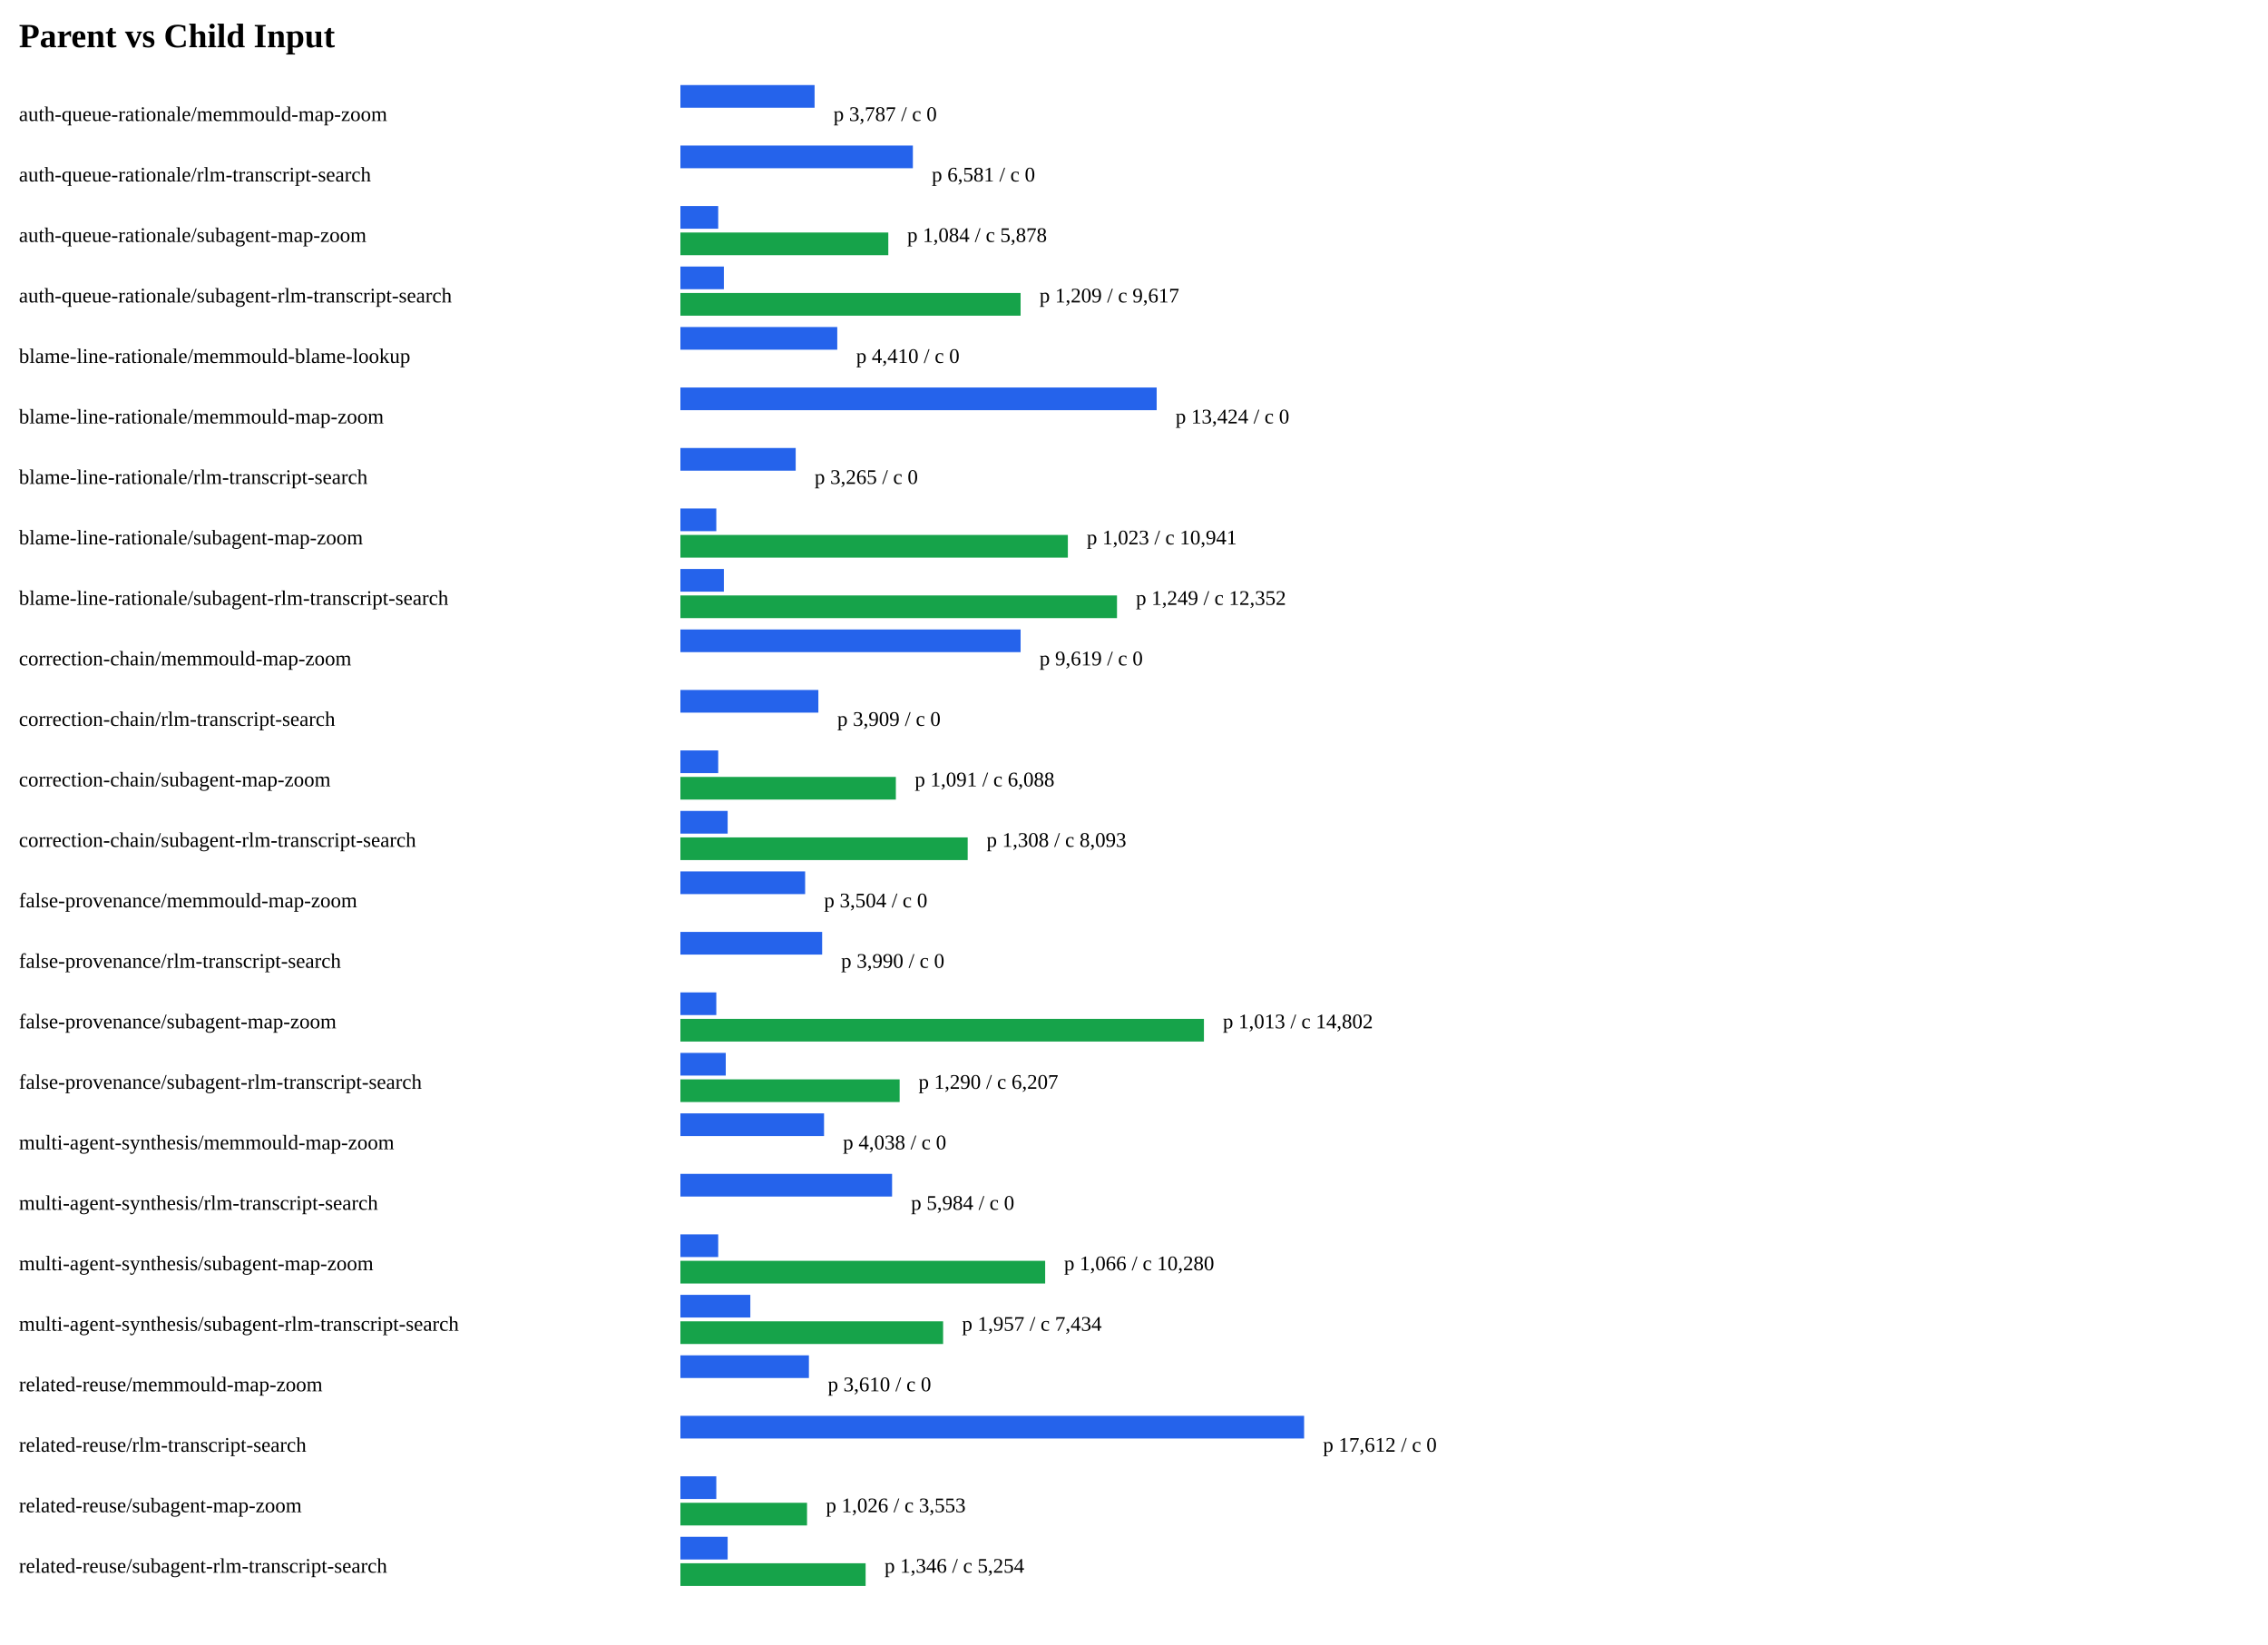
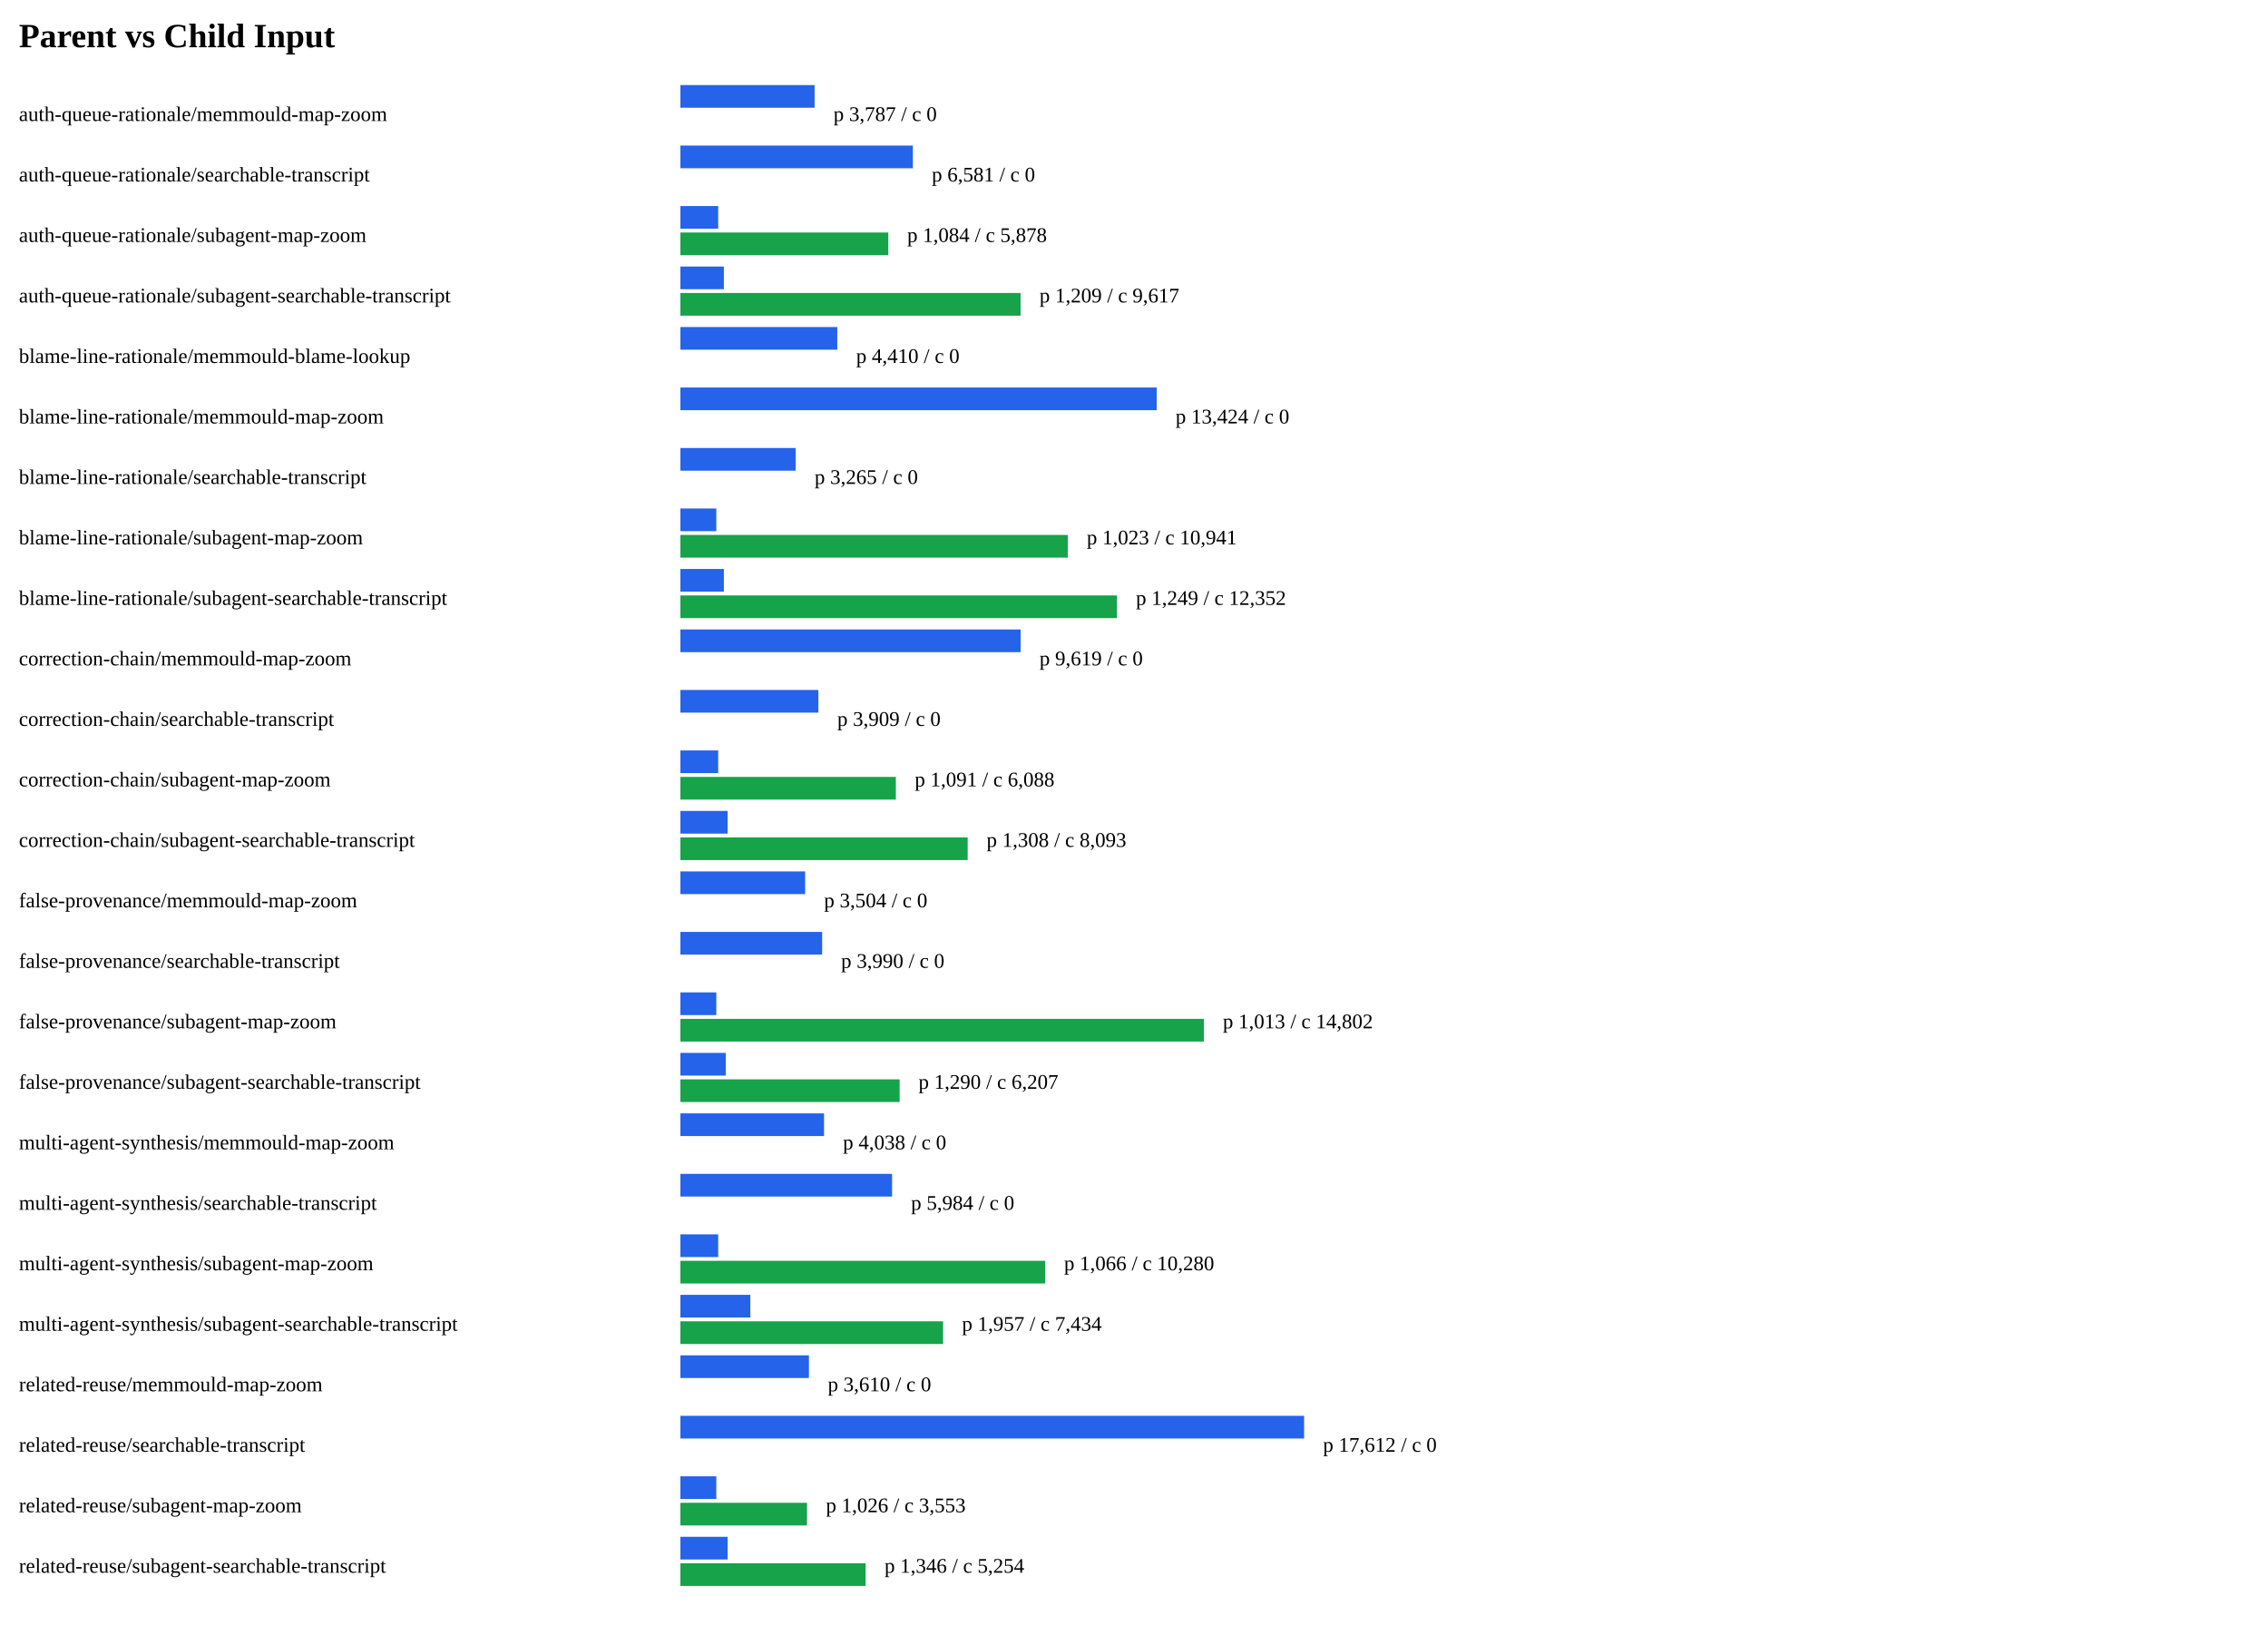
<svg xmlns="http://www.w3.org/2000/svg" width="1200" height="870">
  <text x="10" y="25" font-size="18" font-weight="bold">Parent vs Child Input</text>
  <text x="10" y="64" font-size="11">auth-queue-rationale/memmould-map-zoom</text>
  <rect x="360" y="45" width="71" height="12" fill="#2563eb" />
  <rect x="360" y="59" width="0" height="12" fill="#16a34a" />
  <text x="441" y="64" font-size="11">p 3,787 / c 0</text>
-   <text x="10" y="96" font-size="11">auth-queue-rationale/rlm-transcript-search</text>
+   <text x="10" y="96" font-size="11">auth-queue-rationale/searchable-transcript</text>
  <rect x="360" y="77" width="123" height="12" fill="#2563eb" />
  <rect x="360" y="91" width="0" height="12" fill="#16a34a" />
  <text x="493" y="96" font-size="11">p 6,581 / c 0</text>
  <text x="10" y="128" font-size="11">auth-queue-rationale/subagent-map-zoom</text>
  <rect x="360" y="109" width="20" height="12" fill="#2563eb" />
  <rect x="360" y="123" width="110" height="12" fill="#16a34a" />
  <text x="480" y="128" font-size="11">p 1,084 / c 5,878</text>
-   <text x="10" y="160" font-size="11">auth-queue-rationale/subagent-rlm-transcript-search</text>
+   <text x="10" y="160" font-size="11">auth-queue-rationale/subagent-searchable-transcript</text>
  <rect x="360" y="141" width="23" height="12" fill="#2563eb" />
  <rect x="360" y="155" width="180" height="12" fill="#16a34a" />
  <text x="550" y="160" font-size="11">p 1,209 / c 9,617</text>
  <text x="10" y="192" font-size="11">blame-line-rationale/memmould-blame-lookup</text>
  <rect x="360" y="173" width="83" height="12" fill="#2563eb" />
  <rect x="360" y="187" width="0" height="12" fill="#16a34a" />
  <text x="453" y="192" font-size="11">p 4,410 / c 0</text>
  <text x="10" y="224" font-size="11">blame-line-rationale/memmould-map-zoom</text>
  <rect x="360" y="205" width="252" height="12" fill="#2563eb" />
  <rect x="360" y="219" width="0" height="12" fill="#16a34a" />
  <text x="622" y="224" font-size="11">p 13,424 / c 0</text>
-   <text x="10" y="256" font-size="11">blame-line-rationale/rlm-transcript-search</text>
+   <text x="10" y="256" font-size="11">blame-line-rationale/searchable-transcript</text>
  <rect x="360" y="237" width="61" height="12" fill="#2563eb" />
  <rect x="360" y="251" width="0" height="12" fill="#16a34a" />
  <text x="431" y="256" font-size="11">p 3,265 / c 0</text>
  <text x="10" y="288" font-size="11">blame-line-rationale/subagent-map-zoom</text>
  <rect x="360" y="269" width="19" height="12" fill="#2563eb" />
  <rect x="360" y="283" width="205" height="12" fill="#16a34a" />
  <text x="575" y="288" font-size="11">p 1,023 / c 10,941</text>
-   <text x="10" y="320" font-size="11">blame-line-rationale/subagent-rlm-transcript-search</text>
+   <text x="10" y="320" font-size="11">blame-line-rationale/subagent-searchable-transcript</text>
  <rect x="360" y="301" width="23" height="12" fill="#2563eb" />
  <rect x="360" y="315" width="231" height="12" fill="#16a34a" />
  <text x="601" y="320" font-size="11">p 1,249 / c 12,352</text>
  <text x="10" y="352" font-size="11">correction-chain/memmould-map-zoom</text>
  <rect x="360" y="333" width="180" height="12" fill="#2563eb" />
  <rect x="360" y="347" width="0" height="12" fill="#16a34a" />
  <text x="550" y="352" font-size="11">p 9,619 / c 0</text>
-   <text x="10" y="384" font-size="11">correction-chain/rlm-transcript-search</text>
+   <text x="10" y="384" font-size="11">correction-chain/searchable-transcript</text>
  <rect x="360" y="365" width="73" height="12" fill="#2563eb" />
  <rect x="360" y="379" width="0" height="12" fill="#16a34a" />
  <text x="443" y="384" font-size="11">p 3,909 / c 0</text>
  <text x="10" y="416" font-size="11">correction-chain/subagent-map-zoom</text>
  <rect x="360" y="397" width="20" height="12" fill="#2563eb" />
  <rect x="360" y="411" width="114" height="12" fill="#16a34a" />
  <text x="484" y="416" font-size="11">p 1,091 / c 6,088</text>
-   <text x="10" y="448" font-size="11">correction-chain/subagent-rlm-transcript-search</text>
+   <text x="10" y="448" font-size="11">correction-chain/subagent-searchable-transcript</text>
  <rect x="360" y="429" width="25" height="12" fill="#2563eb" />
  <rect x="360" y="443" width="152" height="12" fill="#16a34a" />
  <text x="522" y="448" font-size="11">p 1,308 / c 8,093</text>
  <text x="10" y="480" font-size="11">false-provenance/memmould-map-zoom</text>
  <rect x="360" y="461" width="66" height="12" fill="#2563eb" />
  <rect x="360" y="475" width="0" height="12" fill="#16a34a" />
  <text x="436" y="480" font-size="11">p 3,504 / c 0</text>
-   <text x="10" y="512" font-size="11">false-provenance/rlm-transcript-search</text>
+   <text x="10" y="512" font-size="11">false-provenance/searchable-transcript</text>
  <rect x="360" y="493" width="75" height="12" fill="#2563eb" />
  <rect x="360" y="507" width="0" height="12" fill="#16a34a" />
  <text x="445" y="512" font-size="11">p 3,990 / c 0</text>
  <text x="10" y="544" font-size="11">false-provenance/subagent-map-zoom</text>
  <rect x="360" y="525" width="19" height="12" fill="#2563eb" />
  <rect x="360" y="539" width="277" height="12" fill="#16a34a" />
  <text x="647" y="544" font-size="11">p 1,013 / c 14,802</text>
-   <text x="10" y="576" font-size="11">false-provenance/subagent-rlm-transcript-search</text>
+   <text x="10" y="576" font-size="11">false-provenance/subagent-searchable-transcript</text>
  <rect x="360" y="557" width="24" height="12" fill="#2563eb" />
  <rect x="360" y="571" width="116" height="12" fill="#16a34a" />
  <text x="486" y="576" font-size="11">p 1,290 / c 6,207</text>
  <text x="10" y="608" font-size="11">multi-agent-synthesis/memmould-map-zoom</text>
  <rect x="360" y="589" width="76" height="12" fill="#2563eb" />
  <rect x="360" y="603" width="0" height="12" fill="#16a34a" />
  <text x="446" y="608" font-size="11">p 4,038 / c 0</text>
-   <text x="10" y="640" font-size="11">multi-agent-synthesis/rlm-transcript-search</text>
+   <text x="10" y="640" font-size="11">multi-agent-synthesis/searchable-transcript</text>
  <rect x="360" y="621" width="112" height="12" fill="#2563eb" />
  <rect x="360" y="635" width="0" height="12" fill="#16a34a" />
  <text x="482" y="640" font-size="11">p 5,984 / c 0</text>
  <text x="10" y="672" font-size="11">multi-agent-synthesis/subagent-map-zoom</text>
  <rect x="360" y="653" width="20" height="12" fill="#2563eb" />
  <rect x="360" y="667" width="193" height="12" fill="#16a34a" />
  <text x="563" y="672" font-size="11">p 1,066 / c 10,280</text>
-   <text x="10" y="704" font-size="11">multi-agent-synthesis/subagent-rlm-transcript-search</text>
+   <text x="10" y="704" font-size="11">multi-agent-synthesis/subagent-searchable-transcript</text>
  <rect x="360" y="685" width="37" height="12" fill="#2563eb" />
  <rect x="360" y="699" width="139" height="12" fill="#16a34a" />
  <text x="509" y="704" font-size="11">p 1,957 / c 7,434</text>
  <text x="10" y="736" font-size="11">related-reuse/memmould-map-zoom</text>
  <rect x="360" y="717" width="68" height="12" fill="#2563eb" />
  <rect x="360" y="731" width="0" height="12" fill="#16a34a" />
  <text x="438" y="736" font-size="11">p 3,610 / c 0</text>
-   <text x="10" y="768" font-size="11">related-reuse/rlm-transcript-search</text>
+   <text x="10" y="768" font-size="11">related-reuse/searchable-transcript</text>
  <rect x="360" y="749" width="330" height="12" fill="#2563eb" />
  <rect x="360" y="763" width="0" height="12" fill="#16a34a" />
  <text x="700" y="768" font-size="11">p 17,612 / c 0</text>
  <text x="10" y="800" font-size="11">related-reuse/subagent-map-zoom</text>
  <rect x="360" y="781" width="19" height="12" fill="#2563eb" />
  <rect x="360" y="795" width="67" height="12" fill="#16a34a" />
  <text x="437" y="800" font-size="11">p 1,026 / c 3,553</text>
-   <text x="10" y="832" font-size="11">related-reuse/subagent-rlm-transcript-search</text>
+   <text x="10" y="832" font-size="11">related-reuse/subagent-searchable-transcript</text>
  <rect x="360" y="813" width="25" height="12" fill="#2563eb" />
  <rect x="360" y="827" width="98" height="12" fill="#16a34a" />
  <text x="468" y="832" font-size="11">p 1,346 / c 5,254</text>
</svg>
